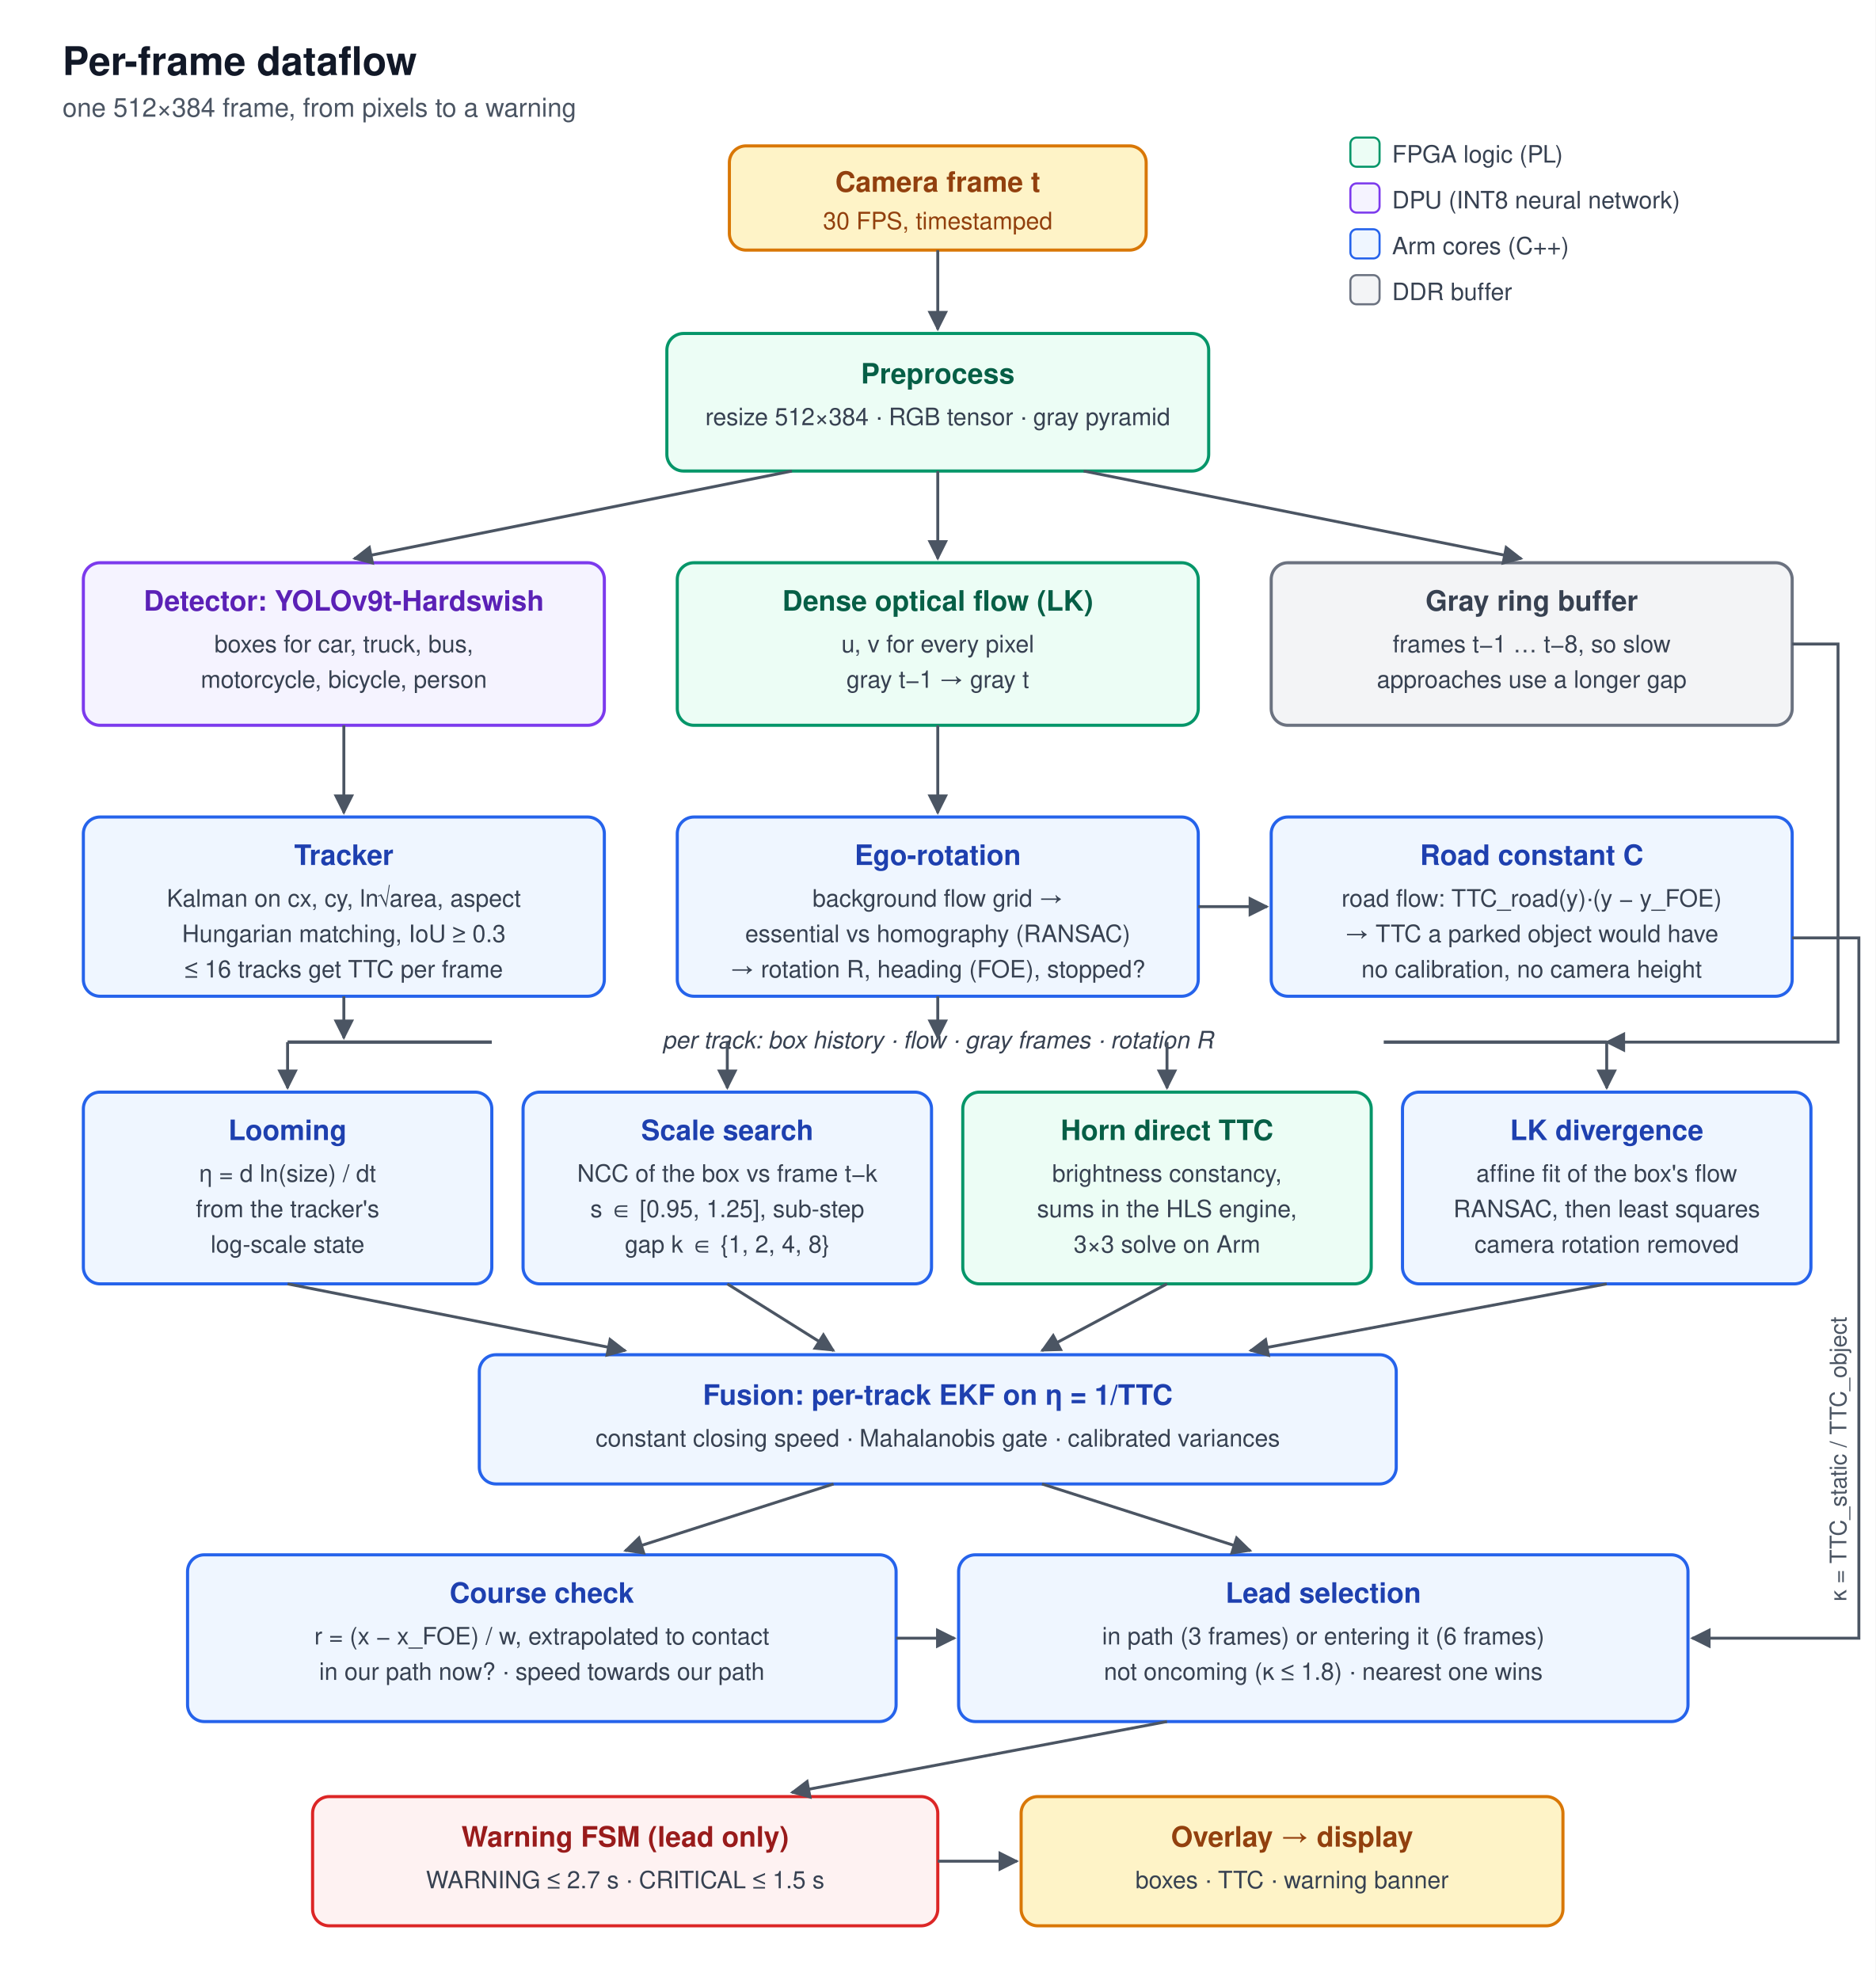
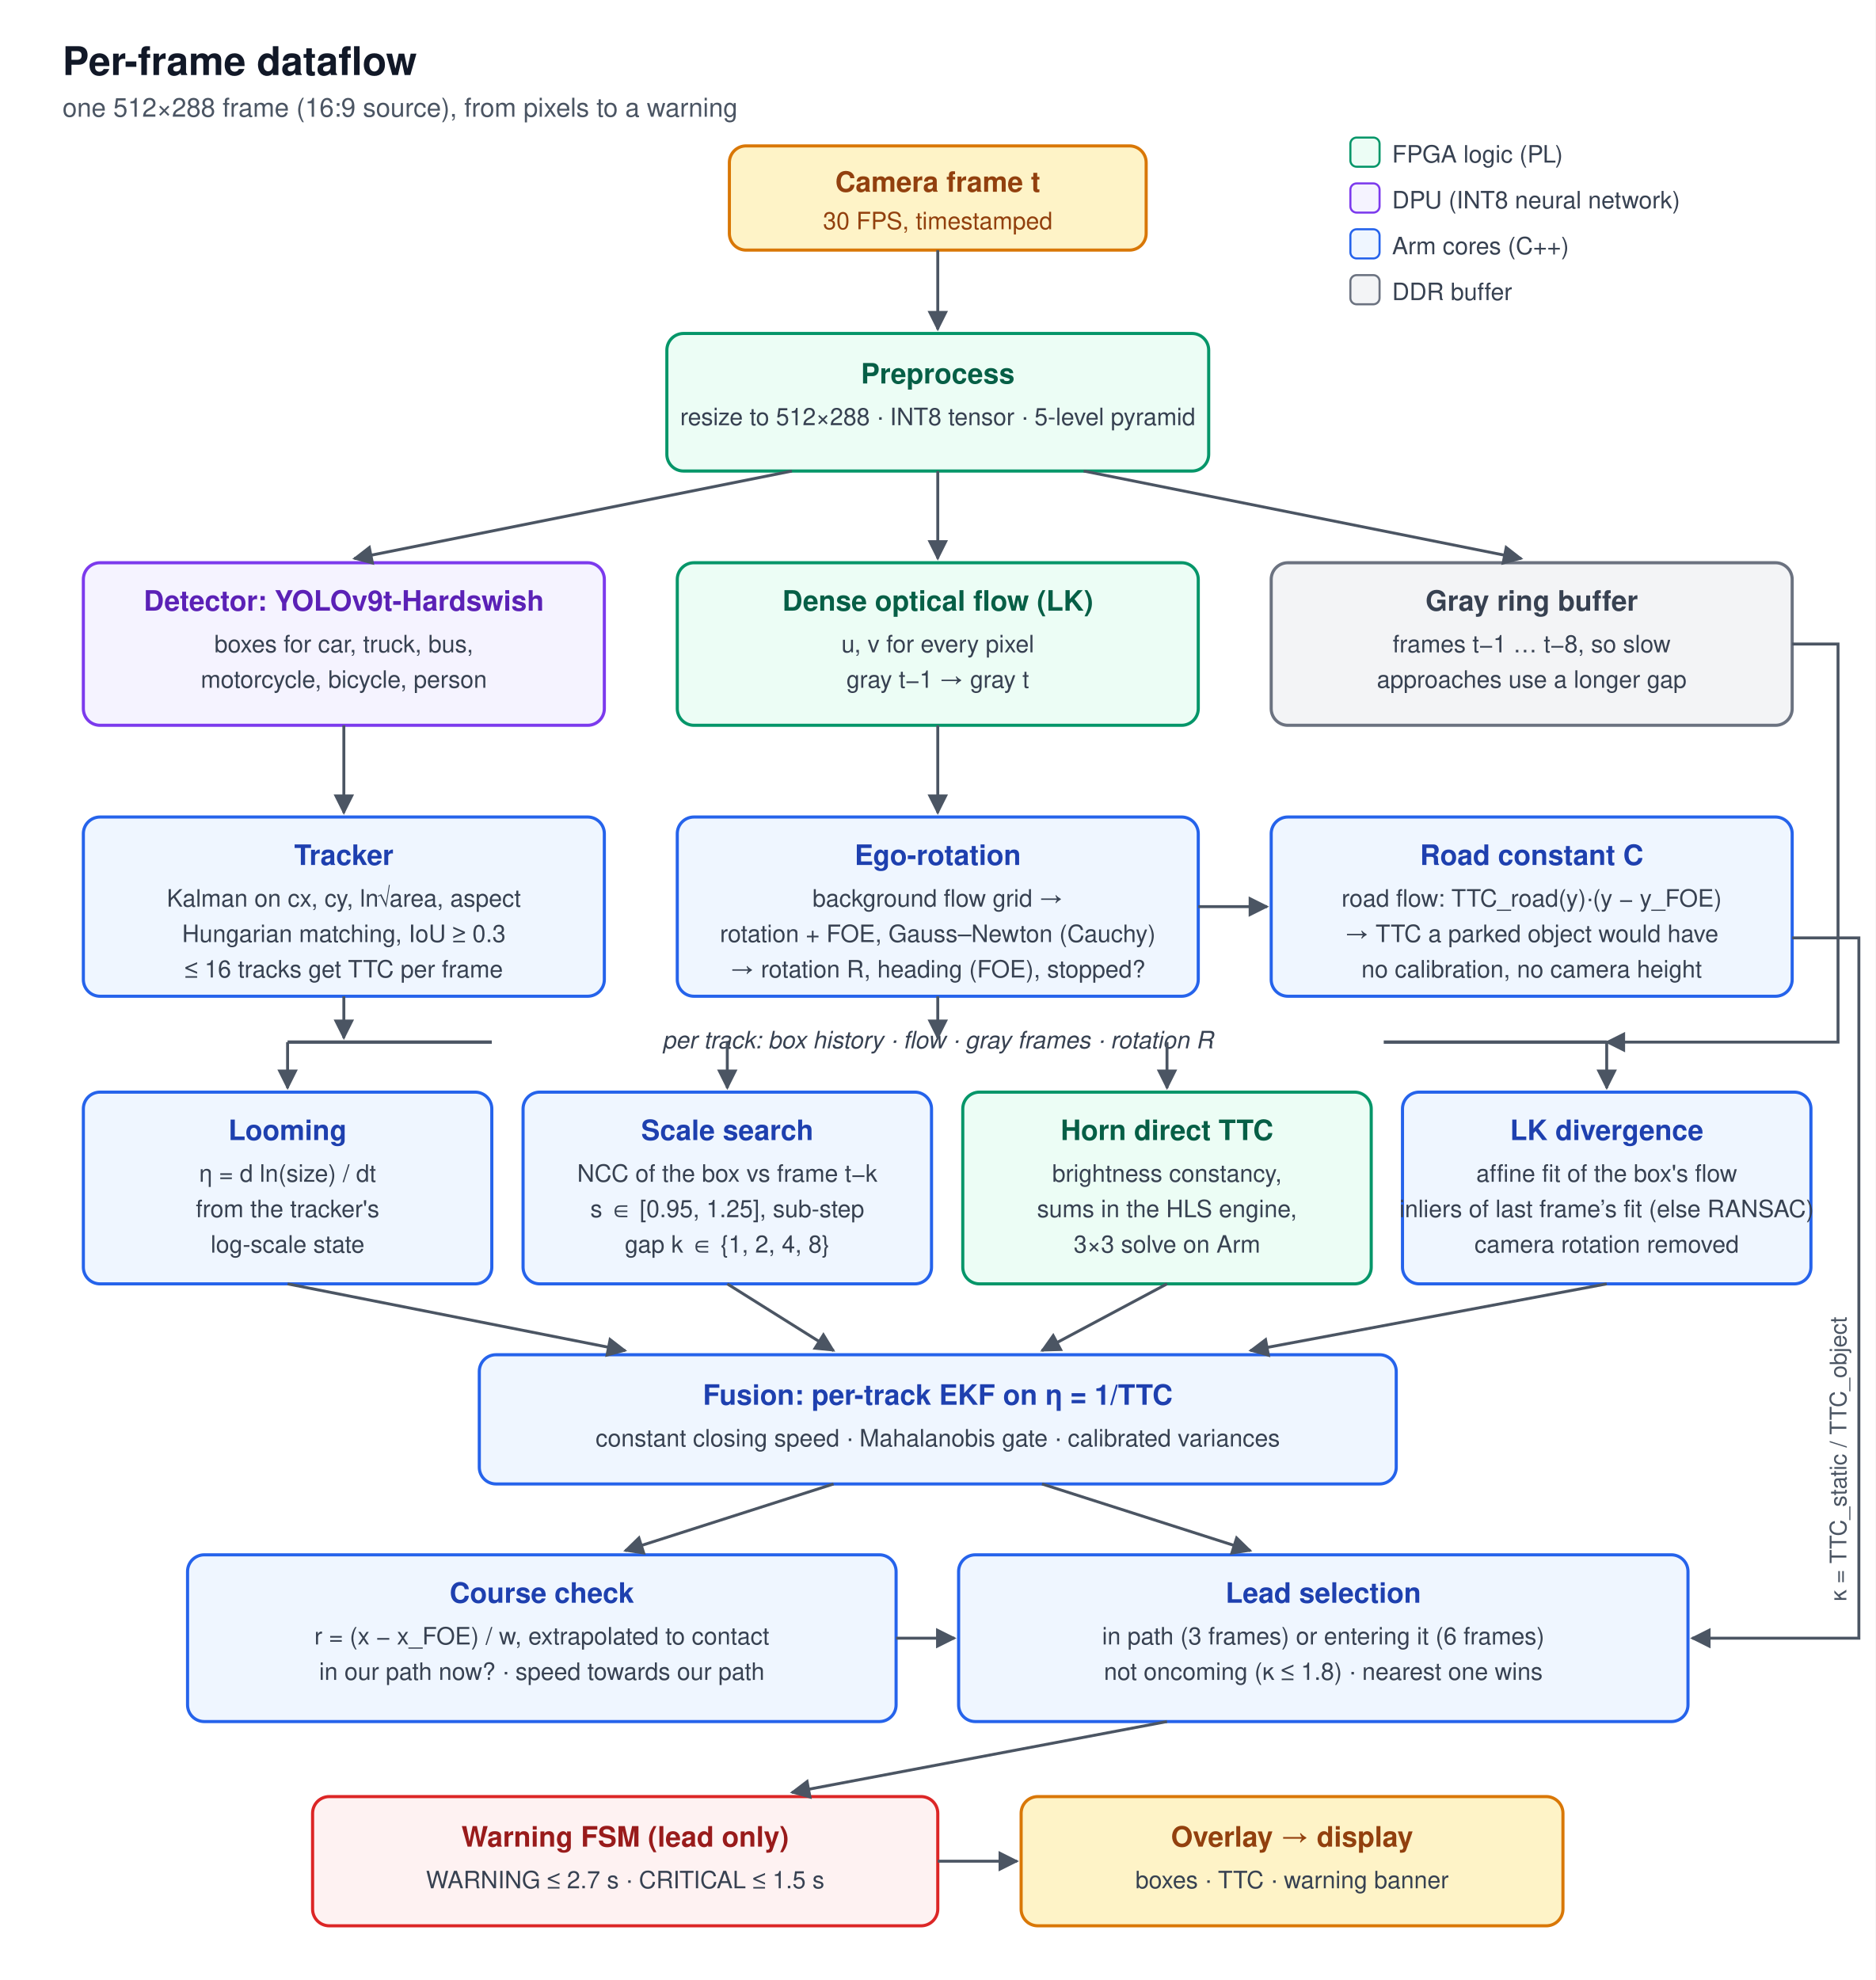
<svg xmlns="http://www.w3.org/2000/svg" viewBox="0 0 900 950" width="900" height="950" font-family="Segoe UI, Helvetica, Arial, sans-serif">
  <defs>
    <marker id="a" viewBox="0 0 10 10" refX="9" refY="5" markerWidth="7" markerHeight="7" orient="auto-start-reverse">
      <path d="M0,0 L10,5 L0,10 z" fill="#4b5563" />
    </marker>
  </defs>
  <rect width="900" height="950" fill="#ffffff" />
  <text x="30" y="36" font-size="19" font-weight="700" fill="#111827">Per-frame dataflow</text>
-   <text x="30" y="56" font-size="12.5" fill="#4b5563">one 512×384 frame, from pixels to a warning</text>
+   <text x="30" y="56" font-size="12.5" fill="#4b5563">one 512×288 frame (16:9 source), from pixels to a warning</text>
  <g font-size="11.5" fill="#374151">
    <rect x="648" y="66" width="14" height="14" rx="3" fill="#ecfdf5" stroke="#059669" />
    <text x="668" y="78">FPGA logic (PL)</text>
    <rect x="648" y="88" width="14" height="14" rx="3" fill="#f5f3ff" stroke="#7c3aed" />
    <text x="668" y="100">DPU (INT8 neural network)</text>
    <rect x="648" y="110" width="14" height="14" rx="3" fill="#eff6ff" stroke="#2563eb" />
    <text x="668" y="122">Arm cores (C++)</text>
    <rect x="648" y="132" width="14" height="14" rx="3" fill="#f3f4f6" stroke="#6b7280" />
    <text x="668" y="144">DDR buffer</text>
  </g>
  <g text-anchor="middle">
    <rect x="350" y="70" width="200" height="50" rx="8" fill="#fef3c7" stroke="#d97706" stroke-width="1.5" />
    <text x="450" y="92" font-size="13.5" font-weight="700" fill="#92400e">Camera frame t</text>
    <text x="450" y="110" font-size="11.5" fill="#92400e">30 FPS, timestamped</text>
    <rect x="320" y="160" width="260" height="66" rx="8" fill="#ecfdf5" stroke="#059669" stroke-width="1.5" />
    <text x="450" y="184" font-size="13.5" font-weight="700" fill="#065f46">Preprocess</text>
-     <text x="450" y="204" font-size="11.5" fill="#374151">resize 512×384 · RGB tensor · gray pyramid</text>
+     <text x="450" y="204" font-size="11.5" fill="#374151">resize to 512×288 · INT8 tensor · 5-level pyramid</text>
    <rect x="40" y="270" width="250" height="78" rx="8" fill="#f5f3ff" stroke="#7c3aed" stroke-width="1.5" />
    <text x="165" y="293" font-size="13.5" font-weight="700" fill="#5b21b6">Detector: YOLOv9t-Hardswish</text>
    <text x="165" y="313" font-size="11.5" fill="#374151">boxes for car, truck, bus,</text>
    <text x="165" y="330" font-size="11.5" fill="#374151">motorcycle, bicycle, person</text>
    <rect x="325" y="270" width="250" height="78" rx="8" fill="#ecfdf5" stroke="#059669" stroke-width="1.5" />
    <text x="450" y="293" font-size="13.5" font-weight="700" fill="#065f46">Dense optical flow (LK)</text>
    <text x="450" y="313" font-size="11.5" fill="#374151">u, v for every pixel</text>
    <text x="450" y="330" font-size="11.5" fill="#374151">gray t−1 → gray t</text>
    <rect x="610" y="270" width="250" height="78" rx="8" fill="#f3f4f6" stroke="#6b7280" stroke-width="1.5" />
    <text x="735" y="293" font-size="13.5" font-weight="700" fill="#374151">Gray ring buffer</text>
    <text x="735" y="313" font-size="11.5" fill="#374151">frames t−1 … t−8, so slow</text>
    <text x="735" y="330" font-size="11.5" fill="#374151">approaches use a longer gap</text>
    <rect x="40" y="392" width="250" height="86" rx="8" fill="#eff6ff" stroke="#2563eb" stroke-width="1.5" />
    <text x="165" y="415" font-size="13.5" font-weight="700" fill="#1e40af">Tracker</text>
    <text x="165" y="435" font-size="11.5" fill="#374151">Kalman on cx, cy, ln√area, aspect</text>
    <text x="165" y="452" font-size="11.5" fill="#374151">Hungarian matching, IoU ≥ 0.3</text>
    <text x="165" y="469" font-size="11.5" fill="#374151">≤ 16 tracks get TTC per frame</text>
    <rect x="325" y="392" width="250" height="86" rx="8" fill="#eff6ff" stroke="#2563eb" stroke-width="1.5" />
    <text x="450" y="415" font-size="13.5" font-weight="700" fill="#1e40af">Ego-rotation</text>
    <text x="450" y="435" font-size="11.5" fill="#374151">background flow grid →</text>
-     <text x="450" y="452" font-size="11.5" fill="#374151">essential vs homography (RANSAC)</text>
+     <text x="450" y="452" font-size="11.5" fill="#374151">rotation + FOE, Gauss–Newton (Cauchy)</text>
    <text x="450" y="469" font-size="11.5" fill="#374151">→ rotation R, heading (FOE), stopped?</text>
    <rect x="610" y="392" width="250" height="86" rx="8" fill="#eff6ff" stroke="#2563eb" stroke-width="1.5" />
    <text x="735" y="415" font-size="13.5" font-weight="700" fill="#1e40af">Road constant C</text>
    <text x="735" y="435" font-size="11.5" fill="#374151">road flow: TTC_road(y)·(y − y_FOE)</text>
    <text x="735" y="452" font-size="11.5" fill="#374151">→ TTC a parked object would have</text>
    <text x="735" y="469" font-size="11.5" fill="#374151">no calibration, no camera height</text>
  </g>
  <path d="M138,500 H771" stroke="#4b5563" stroke-width="1.6" fill="none" />
  <rect x="236" y="489" width="428" height="20" fill="#ffffff" />
  <text x="450" y="503" text-anchor="middle" font-size="11.5" font-style="italic" fill="#374151">per track: box history · flow · gray frames · rotation R</text>
  <g text-anchor="middle">
    <rect x="40" y="524" width="196" height="92" rx="8" fill="#eff6ff" stroke="#2563eb" stroke-width="1.5" />
    <text x="138" y="547" font-size="13.5" font-weight="700" fill="#1e40af">Looming</text>
    <text x="138" y="567" font-size="11.5" fill="#374151">η = d ln(size) / dt</text>
    <text x="138" y="584" font-size="11.5" fill="#374151">from the tracker's</text>
    <text x="138" y="601" font-size="11.5" fill="#374151">log-scale state</text>
    <rect x="251" y="524" width="196" height="92" rx="8" fill="#eff6ff" stroke="#2563eb" stroke-width="1.5" />
    <text x="349" y="547" font-size="13.5" font-weight="700" fill="#1e40af">Scale search</text>
    <text x="349" y="567" font-size="11.5" fill="#374151">NCC of the box vs frame t−k</text>
    <text x="349" y="584" font-size="11.5" fill="#374151">s ∈ [0.95, 1.25], sub-step</text>
    <text x="349" y="601" font-size="11.5" fill="#374151">gap k ∈ {1, 2, 4, 8}</text>
    <rect x="462" y="524" width="196" height="92" rx="8" fill="#ecfdf5" stroke="#059669" stroke-width="1.5" />
    <text x="560" y="547" font-size="13.5" font-weight="700" fill="#065f46">Horn direct TTC</text>
    <text x="560" y="567" font-size="11.5" fill="#374151">brightness constancy,</text>
    <text x="560" y="584" font-size="11.5" fill="#374151">sums in the HLS engine,</text>
    <text x="560" y="601" font-size="11.5" fill="#374151">3×3 solve on Arm</text>
    <rect x="673" y="524" width="196" height="92" rx="8" fill="#eff6ff" stroke="#2563eb" stroke-width="1.5" />
    <text x="771" y="547" font-size="13.5" font-weight="700" fill="#1e40af">LK divergence</text>
    <text x="771" y="567" font-size="11.5" fill="#374151">affine fit of the box's flow</text>
-     <text x="771" y="584" font-size="11.5" fill="#374151">RANSAC, then least squares</text>
+     <text x="771" y="584" font-size="11.5" fill="#374151">inliers of last frame’s fit (else RANSAC)</text>
    <text x="771" y="601" font-size="11.5" fill="#374151">camera rotation removed</text>
    <rect x="230" y="650" width="440" height="62" rx="8" fill="#eff6ff" stroke="#2563eb" stroke-width="1.5" />
    <text x="450" y="674" font-size="13.5" font-weight="700" fill="#1e40af">Fusion: per-track EKF on η = 1/TTC</text>
    <text x="450" y="694" font-size="11.5" fill="#374151">constant closing speed · Mahalanobis gate · calibrated variances</text>
    <rect x="90" y="746" width="340" height="80" rx="8" fill="#eff6ff" stroke="#2563eb" stroke-width="1.5" />
    <text x="260" y="769" font-size="13.5" font-weight="700" fill="#1e40af">Course check</text>
    <text x="260" y="789" font-size="11.5" fill="#374151">r = (x − x_FOE) / w, extrapolated to contact</text>
    <text x="260" y="806" font-size="11.5" fill="#374151">in our path now? · speed towards our path</text>
    <rect x="460" y="746" width="350" height="80" rx="8" fill="#eff6ff" stroke="#2563eb" stroke-width="1.5" />
    <text x="635" y="769" font-size="13.5" font-weight="700" fill="#1e40af">Lead selection</text>
    <text x="635" y="789" font-size="11.5" fill="#374151">in path (3 frames) or entering it (6 frames)</text>
    <text x="635" y="806" font-size="11.5" fill="#374151">not oncoming (κ ≤ 1.8) · nearest one wins</text>
    <rect x="150" y="862" width="300" height="62" rx="8" fill="#fef2f2" stroke="#dc2626" stroke-width="1.5" />
    <text x="300" y="886" font-size="13.5" font-weight="700" fill="#991b1b">Warning FSM (lead only)</text>
    <text x="300" y="906" font-size="11.5" fill="#374151">WARNING ≤ 2.7 s · CRITICAL ≤ 1.5 s</text>
    <rect x="490" y="862" width="260" height="62" rx="8" fill="#fef3c7" stroke="#d97706" stroke-width="1.5" />
    <text x="620" y="886" font-size="13.5" font-weight="700" fill="#92400e">Overlay → display</text>
    <text x="620" y="906" font-size="11.5" fill="#374151">boxes · TTC · warning banner</text>
  </g>
  <g stroke="#4b5563" stroke-width="1.4" fill="none" marker-end="url(#a)">
    <path d="M450,120 V158" />
    <path d="M380,226 L170,268" />
    <path d="M450,226 V268" />
    <path d="M520,226 L730,268" />
    <path d="M165,348 V390" />
    <path d="M450,348 V390" />
    <path d="M575,435 H608" />
    <path d="M165,478 V498" />
    <path d="M450,478 V498" />
    <path d="M860,309 H882 V500 H771" />
    <path d="M138,500 V522" />
    <path d="M349,500 V522" />
    <path d="M560,500 V522" />
    <path d="M771,500 V522" />
    <path d="M138,616 L300,648" />
    <path d="M349,616 L400,648" />
    <path d="M560,616 L500,648" />
    <path d="M771,616 L600,648" />
    <path d="M400,712 L300,744" />
    <path d="M500,712 L600,744" />
    <path d="M430,786 H458" />
    <path d="M860,450 H892 V786 H812" />
    <path d="M560,826 L380,860" />
    <path d="M450,893 H488" />
  </g>
  <text x="886" y="700" font-size="11" fill="#4b5563" transform="rotate(-90 886 700)" text-anchor="middle">κ = TTC_static / TTC_object</text>
</svg>
